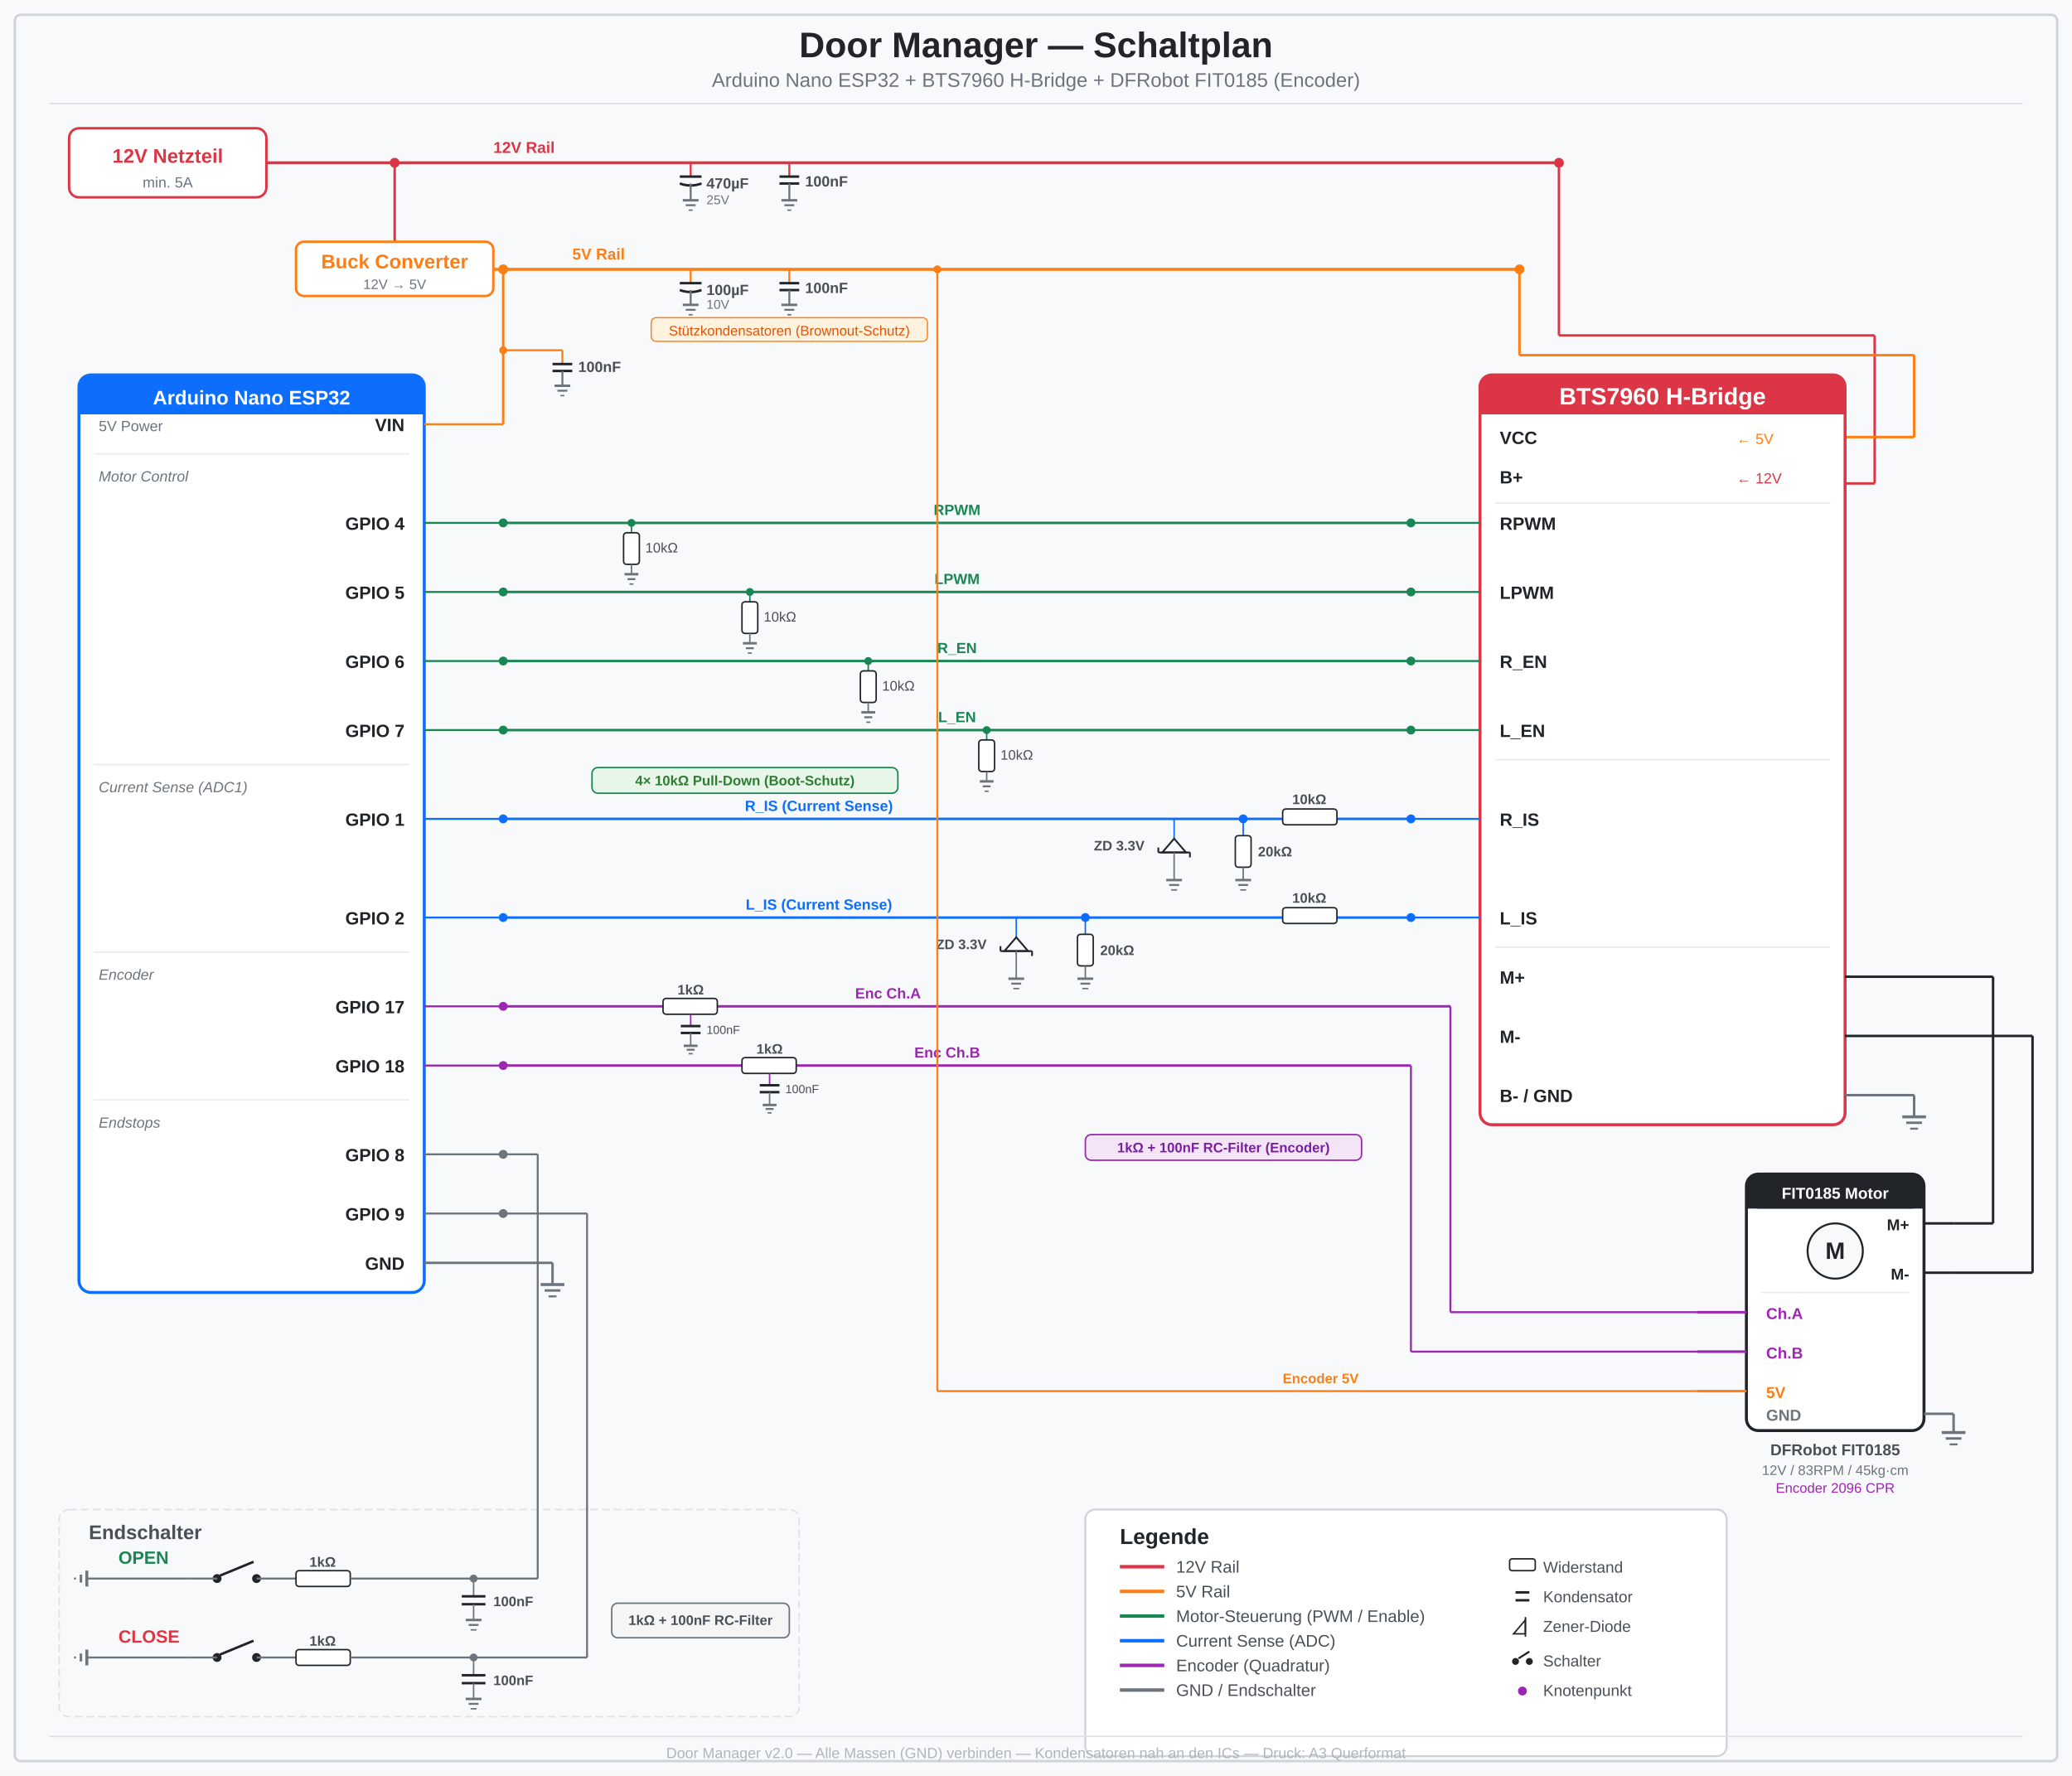
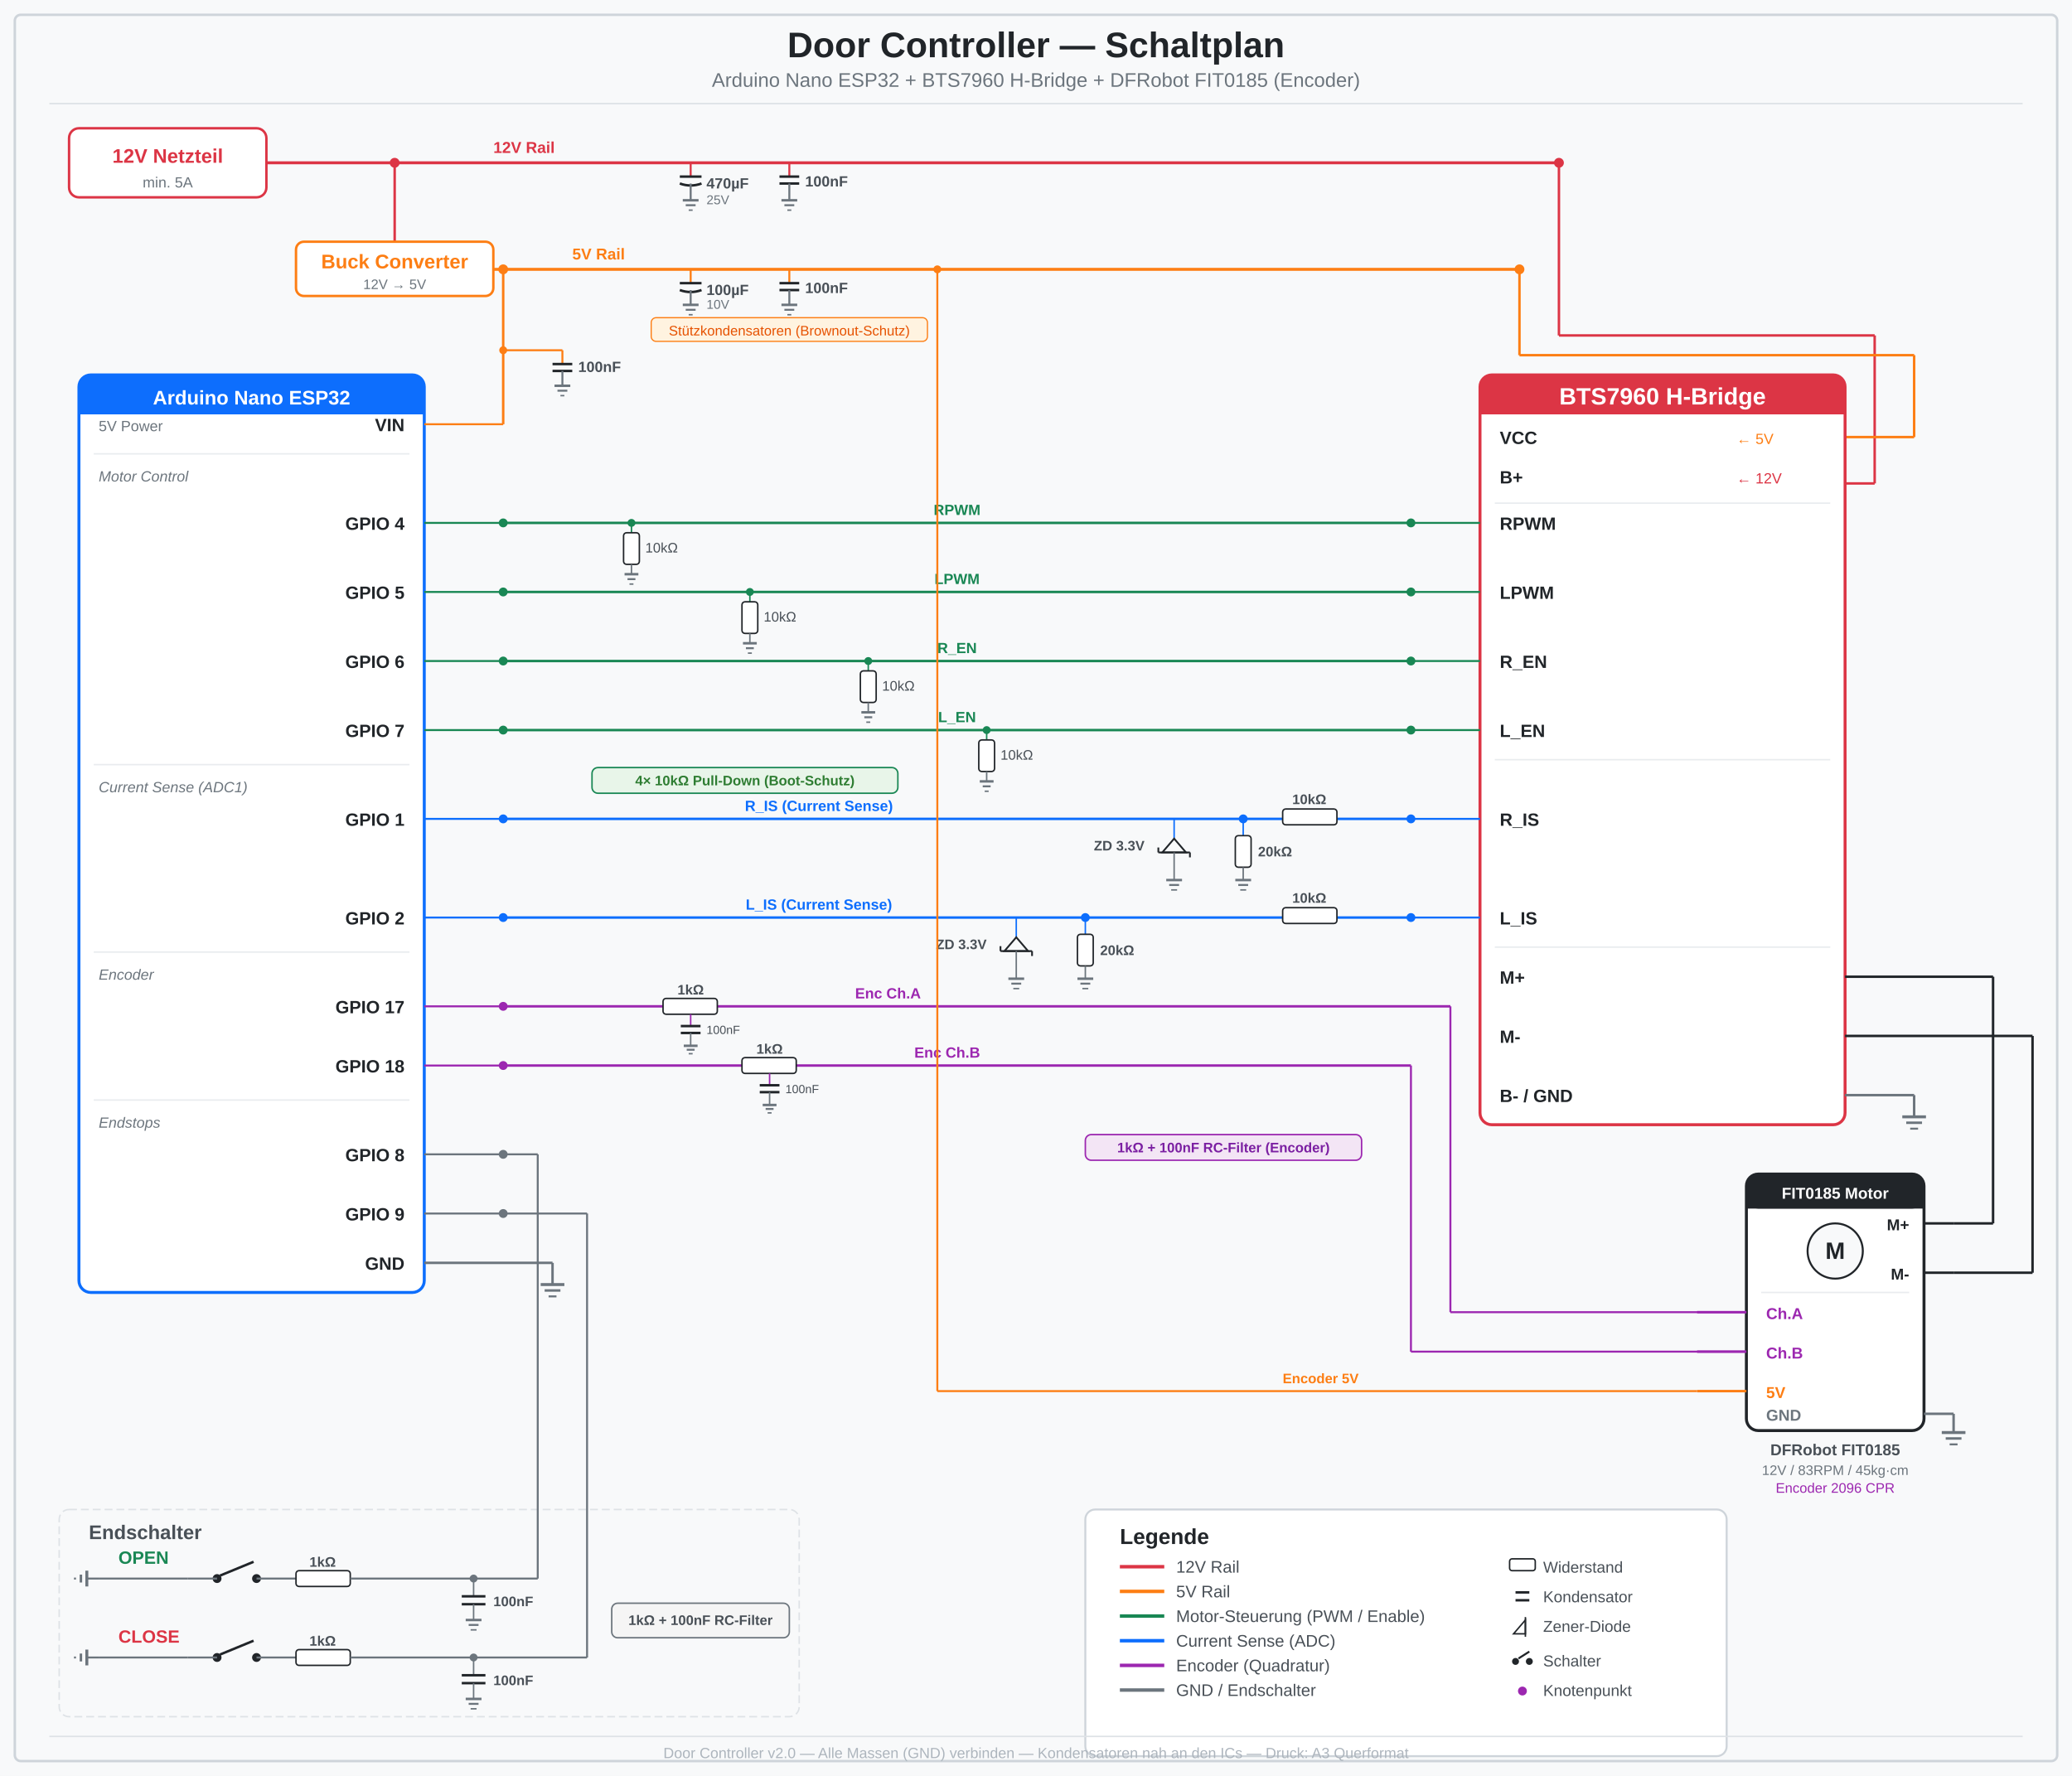
<svg xmlns="http://www.w3.org/2000/svg" viewBox="0 0 2100 1800" width="420mm" height="360mm" font-family="Segoe UI, Arial, sans-serif">
  <style>@media print { svg { width: 100%; height: auto; page-break-inside: avoid; } }</style>
  <rect width="2100" height="1800" fill="#f8f9fa" />
  <rect x="15" y="15" width="2070" height="1770" fill="none" stroke="#ced4da" stroke-width="2.5" rx="6" />
-   <text x="1050" y="58" text-anchor="middle" font-size="36" font-weight="bold" fill="#212529">Door Manager — Schaltplan</text>
+   <text x="1050" y="58" text-anchor="middle" font-size="36" font-weight="bold" fill="#212529">Door Controller — Schaltplan</text>
  <text x="1050" y="88" text-anchor="middle" font-size="20" fill="#6c757d">Arduino Nano ESP32 + BTS7960 H-Bridge + DFRobot FIT0185 (Encoder)</text>
  <line x1="50" y1="105" x2="2050" y2="105" stroke="#dee2e6" stroke-width="1.5" />
  <rect x="70" y="130" width="200" height="70" rx="10" fill="#fff" stroke="#dc3545" stroke-width="2.5" />
  <text x="170" y="165" text-anchor="middle" font-size="20" font-weight="bold" fill="#dc3545">12V Netzteil</text>
  <text x="170" y="190" text-anchor="middle" font-size="15" fill="#6c757d">min. 5A</text>
  <line x1="270" y1="165" x2="1580" y2="165" stroke="#dc3545" stroke-width="3" />
  <text x="500" y="155" font-size="16" fill="#dc3545" font-weight="bold">12V Rail</text>
  <circle cx="400" cy="165" r="5" fill="#dc3545" />
  <line x1="400" y1="165" x2="400" y2="245" stroke="#dc3545" stroke-width="2.5" />
  <rect x="300" y="245" width="200" height="55" rx="8" fill="#fff" stroke="#fd7e14" stroke-width="2.5" />
  <text x="400" y="272" text-anchor="middle" font-size="20" font-weight="bold" fill="#fd7e14">Buck Converter</text>
  <text x="400" y="293" text-anchor="middle" font-size="14" fill="#6c757d">12V → 5V</text>
  <line x1="500" y1="273" x2="1540" y2="273" stroke="#fd7e14" stroke-width="3" />
  <text x="580" y="263" font-size="16" fill="#fd7e14" font-weight="bold">5V Rail</text>
  <g transform="translate(700, 165)">
    <line x1="0" y1="0" x2="0" y2="14" stroke="#dc3545" stroke-width="2" />
    <line x1="-11" y1="14" x2="11" y2="14" stroke="#212529" stroke-width="2.5" />
    <path d="M-11,21 Q0,25 11,21" fill="none" stroke="#212529" stroke-width="2.5" />
    <line x1="0" y1="21" x2="0" y2="38" stroke="#6c757d" stroke-width="2" />
    <text x="16" y="26" font-size="15" fill="#495057" font-weight="bold">470µF</text>
    <text x="16" y="42" font-size="13" fill="#6c757d">25V</text>
    <line x1="-8" y1="38" x2="8" y2="38" stroke="#6c757d" stroke-width="2.5" />
    <line x1="-5" y1="43" x2="5" y2="43" stroke="#6c757d" stroke-width="2" />
    <line x1="-2" y1="48" x2="2" y2="48" stroke="#6c757d" stroke-width="1.5" />
  </g>
  <g transform="translate(800, 165)">
    <line x1="0" y1="0" x2="0" y2="14" stroke="#dc3545" stroke-width="2" />
    <line x1="-10" y1="14" x2="10" y2="14" stroke="#212529" stroke-width="2.5" />
    <line x1="-10" y1="21" x2="10" y2="21" stroke="#212529" stroke-width="2.5" />
    <line x1="0" y1="21" x2="0" y2="38" stroke="#6c757d" stroke-width="2" />
    <text x="16" y="24" font-size="15" fill="#495057" font-weight="bold">100nF</text>
    <line x1="-8" y1="38" x2="8" y2="38" stroke="#6c757d" stroke-width="2.5" />
    <line x1="-5" y1="43" x2="5" y2="43" stroke="#6c757d" stroke-width="2" />
    <line x1="-2" y1="48" x2="2" y2="48" stroke="#6c757d" stroke-width="1.5" />
  </g>
  <g transform="translate(700, 273)">
    <line x1="0" y1="0" x2="0" y2="14" stroke="#fd7e14" stroke-width="2" />
    <line x1="-11" y1="14" x2="11" y2="14" stroke="#212529" stroke-width="2.5" />
    <path d="M-11,21 Q0,25 11,21" fill="none" stroke="#212529" stroke-width="2.5" />
    <line x1="0" y1="21" x2="0" y2="36" stroke="#6c757d" stroke-width="2" />
    <text x="16" y="26" font-size="15" fill="#495057" font-weight="bold">100µF</text>
    <text x="16" y="40" font-size="13" fill="#6c757d">10V</text>
    <line x1="-8" y1="36" x2="8" y2="36" stroke="#6c757d" stroke-width="2.5" />
    <line x1="-5" y1="41" x2="5" y2="41" stroke="#6c757d" stroke-width="2" />
    <line x1="-2" y1="46" x2="2" y2="46" stroke="#6c757d" stroke-width="1.5" />
  </g>
  <g transform="translate(800, 273)">
    <line x1="0" y1="0" x2="0" y2="14" stroke="#fd7e14" stroke-width="2" />
    <line x1="-10" y1="14" x2="10" y2="14" stroke="#212529" stroke-width="2.5" />
    <line x1="-10" y1="21" x2="10" y2="21" stroke="#212529" stroke-width="2.5" />
    <line x1="0" y1="21" x2="0" y2="36" stroke="#6c757d" stroke-width="2" />
    <text x="16" y="24" font-size="15" fill="#495057" font-weight="bold">100nF</text>
    <line x1="-8" y1="36" x2="8" y2="36" stroke="#6c757d" stroke-width="2.5" />
    <line x1="-5" y1="41" x2="5" y2="41" stroke="#6c757d" stroke-width="2" />
    <line x1="-2" y1="46" x2="2" y2="46" stroke="#6c757d" stroke-width="1.5" />
  </g>
  <rect x="660" y="322" width="280" height="24" rx="5" fill="#fff3e0" stroke="#fd7e14" stroke-width="1.2" />
  <text x="800" y="340" text-anchor="middle" font-size="14" fill="#e65100">Stützkondensatoren (Brownout-Schutz)</text>
  <circle cx="510" cy="273" r="5" fill="#fd7e14" />
  <line x1="510" y1="273" x2="510" y2="430" stroke="#fd7e14" stroke-width="2.5" />
  <circle cx="510" cy="355" r="4" fill="#fd7e14" />
  <line x1="510" y1="355" x2="570" y2="355" stroke="#fd7e14" stroke-width="2" />
  <g transform="translate(570, 355)">
    <line x1="0" y1="0" x2="0" y2="14" stroke="#fd7e14" stroke-width="2" />
    <line x1="-10" y1="14" x2="10" y2="14" stroke="#212529" stroke-width="2.5" />
    <line x1="-10" y1="21" x2="10" y2="21" stroke="#212529" stroke-width="2.5" />
    <line x1="0" y1="21" x2="0" y2="36" stroke="#6c757d" stroke-width="2" />
    <text x="16" y="22" font-size="15" fill="#495057" font-weight="bold">100nF</text>
    <line x1="-8" y1="36" x2="8" y2="36" stroke="#6c757d" stroke-width="2.5" />
    <line x1="-5" y1="41" x2="5" y2="41" stroke="#6c757d" stroke-width="2" />
    <line x1="-2" y1="46" x2="2" y2="46" stroke="#6c757d" stroke-width="1.5" />
  </g>
  <circle cx="1580" cy="165" r="5" fill="#dc3545" />
  <line x1="1580" y1="165" x2="1580" y2="340" stroke="#dc3545" stroke-width="2.5" />
  <line x1="1580" y1="340" x2="1900" y2="340" stroke="#dc3545" stroke-width="2.5" />
  <line x1="1900" y1="340" x2="1900" y2="490" stroke="#dc3545" stroke-width="2.5" />
  <line x1="1870" y1="490" x2="1900" y2="490" stroke="#dc3545" stroke-width="2.5" />
  <circle cx="1540" cy="273" r="5" fill="#fd7e14" />
  <line x1="1540" y1="273" x2="1540" y2="360" stroke="#fd7e14" stroke-width="2.5" />
  <line x1="1540" y1="360" x2="1940" y2="360" stroke="#fd7e14" stroke-width="2.5" />
  <line x1="1940" y1="360" x2="1940" y2="443" stroke="#fd7e14" stroke-width="2.5" />
  <line x1="1870" y1="443" x2="1940" y2="443" stroke="#fd7e14" stroke-width="2.5" />
  <rect x="80" y="380" width="350" height="930" rx="12" fill="#fff" stroke="#0d6efd" stroke-width="3" />
  <rect x="80" y="380" width="350" height="40" rx="12" fill="#0d6efd" />
  <rect x="80" y="406" width="350" height="14" fill="#0d6efd" />
  <text x="255" y="410" text-anchor="middle" font-size="20" font-weight="bold" fill="#fff">Arduino Nano ESP32</text>
  <text x="410" y="437" font-size="18" fill="#212529" font-weight="bold" text-anchor="end">VIN</text>
  <text x="100" y="437" font-size="15" fill="#6c757d">5V Power</text>
  <line x1="430" y1="430" x2="510" y2="430" stroke="#fd7e14" stroke-width="2" />
  <line x1="95" y1="460" x2="415" y2="460" stroke="#e9ecef" stroke-width="1.5" />
  <text x="100" y="488" font-size="15" fill="#6c757d" font-style="italic">Motor Control</text>
  <text x="410" y="537" font-size="18" fill="#212529" font-weight="bold" text-anchor="end">GPIO 4</text>
  <line x1="430" y1="530" x2="510" y2="530" stroke="#198754" stroke-width="2" />
  <circle cx="510" cy="530" r="4.5" fill="#198754" />
  <text x="410" y="607" font-size="18" fill="#212529" font-weight="bold" text-anchor="end">GPIO 5</text>
  <line x1="430" y1="600" x2="510" y2="600" stroke="#198754" stroke-width="2" />
  <circle cx="510" cy="600" r="4.5" fill="#198754" />
  <text x="410" y="677" font-size="18" fill="#212529" font-weight="bold" text-anchor="end">GPIO 6</text>
  <line x1="430" y1="670" x2="510" y2="670" stroke="#198754" stroke-width="2" />
  <circle cx="510" cy="670" r="4.5" fill="#198754" />
  <text x="410" y="747" font-size="18" fill="#212529" font-weight="bold" text-anchor="end">GPIO 7</text>
  <line x1="430" y1="740" x2="510" y2="740" stroke="#198754" stroke-width="2" />
  <circle cx="510" cy="740" r="4.5" fill="#198754" />
  <line x1="95" y1="775" x2="415" y2="775" stroke="#e9ecef" stroke-width="1.5" />
  <text x="100" y="803" font-size="15" fill="#6c757d" font-style="italic">Current Sense (ADC1)</text>
  <text x="410" y="837" font-size="18" fill="#212529" font-weight="bold" text-anchor="end">GPIO 1</text>
  <line x1="430" y1="830" x2="510" y2="830" stroke="#0d6efd" stroke-width="2" />
  <circle cx="510" cy="830" r="4.5" fill="#0d6efd" />
  <text x="410" y="937" font-size="18" fill="#212529" font-weight="bold" text-anchor="end">GPIO 2</text>
  <line x1="430" y1="930" x2="510" y2="930" stroke="#0d6efd" stroke-width="2" />
  <circle cx="510" cy="930" r="4.5" fill="#0d6efd" />
  <line x1="95" y1="965" x2="415" y2="965" stroke="#e9ecef" stroke-width="1.5" />
  <text x="100" y="993" font-size="15" fill="#6c757d" font-style="italic">Encoder</text>
  <text x="410" y="1027" font-size="18" fill="#212529" font-weight="bold" text-anchor="end">GPIO 17</text>
  <line x1="430" y1="1020" x2="510" y2="1020" stroke="#9c27b0" stroke-width="2" />
  <circle cx="510" cy="1020" r="4.5" fill="#9c27b0" />
  <text x="410" y="1087" font-size="18" fill="#212529" font-weight="bold" text-anchor="end">GPIO 18</text>
  <line x1="430" y1="1080" x2="510" y2="1080" stroke="#9c27b0" stroke-width="2" />
  <circle cx="510" cy="1080" r="4.5" fill="#9c27b0" />
  <line x1="95" y1="1115" x2="415" y2="1115" stroke="#e9ecef" stroke-width="1.5" />
  <text x="100" y="1143" font-size="15" fill="#6c757d" font-style="italic">Endstops</text>
  <text x="410" y="1177" font-size="18" fill="#212529" font-weight="bold" text-anchor="end">GPIO 8</text>
  <line x1="430" y1="1170" x2="510" y2="1170" stroke="#6c757d" stroke-width="2" />
  <circle cx="510" cy="1170" r="4.5" fill="#6c757d" />
  <text x="410" y="1237" font-size="18" fill="#212529" font-weight="bold" text-anchor="end">GPIO 9</text>
  <line x1="430" y1="1230" x2="510" y2="1230" stroke="#6c757d" stroke-width="2" />
  <circle cx="510" cy="1230" r="4.5" fill="#6c757d" />
  <text x="410" y="1287" font-size="18" fill="#212529" font-weight="bold" text-anchor="end">GND</text>
  <line x1="430" y1="1280" x2="560" y2="1280" stroke="#6c757d" stroke-width="2.5" />
  <line x1="560" y1="1280" x2="560" y2="1302" stroke="#6c757d" stroke-width="2.5" />
  <line x1="548" y1="1302" x2="572" y2="1302" stroke="#6c757d" stroke-width="3" />
  <line x1="552" y1="1308" x2="568" y2="1308" stroke="#6c757d" stroke-width="2.5" />
  <line x1="556" y1="1314" x2="564" y2="1314" stroke="#6c757d" stroke-width="2" />
  <rect x="1500" y="380" width="370" height="760" rx="12" fill="#fff" stroke="#dc3545" stroke-width="3" />
  <rect x="1500" y="380" width="370" height="40" rx="12" fill="#dc3545" />
  <rect x="1500" y="406" width="370" height="14" fill="#dc3545" />
  <text x="1685" y="410" text-anchor="middle" font-size="24" font-weight="bold" fill="#fff">BTS7960 H-Bridge</text>
  <text x="1520" y="450" font-size="18" fill="#212529" font-weight="bold">VCC</text>
  <text x="1760" y="450" font-size="15" fill="#fd7e14">← 5V</text>
  <text x="1520" y="490" font-size="18" fill="#212529" font-weight="bold">B+</text>
  <text x="1760" y="490" font-size="15" fill="#dc3545">← 12V</text>
  <line x1="1515" y1="510" x2="1855" y2="510" stroke="#e9ecef" stroke-width="1.5" />
  <text x="1520" y="537" font-size="18" fill="#212529" font-weight="bold">RPWM</text>
  <line x1="1430" y1="530" x2="1500" y2="530" stroke="#198754" stroke-width="2" />
  <circle cx="1430" cy="530" r="4.5" fill="#198754" />
  <text x="1520" y="607" font-size="18" fill="#212529" font-weight="bold">LPWM</text>
  <line x1="1430" y1="600" x2="1500" y2="600" stroke="#198754" stroke-width="2" />
  <circle cx="1430" cy="600" r="4.5" fill="#198754" />
  <text x="1520" y="677" font-size="18" fill="#212529" font-weight="bold">R_EN</text>
  <line x1="1430" y1="670" x2="1500" y2="670" stroke="#198754" stroke-width="2" />
  <circle cx="1430" cy="670" r="4.5" fill="#198754" />
  <text x="1520" y="747" font-size="18" fill="#212529" font-weight="bold">L_EN</text>
  <line x1="1430" y1="740" x2="1500" y2="740" stroke="#198754" stroke-width="2" />
  <circle cx="1430" cy="740" r="4.5" fill="#198754" />
  <line x1="1515" y1="770" x2="1855" y2="770" stroke="#e9ecef" stroke-width="1.5" />
  <text x="1520" y="837" font-size="18" fill="#212529" font-weight="bold">R_IS</text>
  <line x1="1430" y1="830" x2="1500" y2="830" stroke="#0d6efd" stroke-width="2" />
  <circle cx="1430" cy="830" r="4.5" fill="#0d6efd" />
  <text x="1520" y="937" font-size="18" fill="#212529" font-weight="bold">L_IS</text>
  <line x1="1430" y1="930" x2="1500" y2="930" stroke="#0d6efd" stroke-width="2" />
  <circle cx="1430" cy="930" r="4.5" fill="#0d6efd" />
  <line x1="1515" y1="960" x2="1855" y2="960" stroke="#e9ecef" stroke-width="1.5" />
  <text x="1520" y="997" font-size="18" fill="#212529" font-weight="bold">M+</text>
  <text x="1520" y="1057" font-size="18" fill="#212529" font-weight="bold">M-</text>
  <text x="1520" y="1117" font-size="18" fill="#212529" font-weight="bold">B- / GND</text>
  <line x1="1870" y1="1110" x2="1940" y2="1110" stroke="#6c757d" stroke-width="2.5" />
  <line x1="1940" y1="1110" x2="1940" y2="1132" stroke="#6c757d" stroke-width="2.5" />
  <line x1="1928" y1="1132" x2="1952" y2="1132" stroke="#6c757d" stroke-width="3" />
  <line x1="1932" y1="1138" x2="1948" y2="1138" stroke="#6c757d" stroke-width="2.5" />
  <line x1="1936" y1="1144" x2="1944" y2="1144" stroke="#6c757d" stroke-width="2" />
  <line x1="510" y1="530" x2="1430" y2="530" stroke="#198754" stroke-width="2.5" />
  <circle cx="640" cy="530" r="4" fill="#198754" />
  <g transform="translate(640, 530)">
    <line x1="0" y1="0" x2="0" y2="10" stroke="#198754" stroke-width="1.5" />
    <rect x="-8" y="10" width="16" height="32" rx="3" fill="#fff" stroke="#212529" stroke-width="1.5" />
    <text x="14" y="30" font-size="14" fill="#495057">10kΩ</text>
    <line x1="0" y1="42" x2="0" y2="52" stroke="#6c757d" stroke-width="1.5" />
    <line x1="-7" y1="52" x2="7" y2="52" stroke="#6c757d" stroke-width="2.5" />
    <line x1="-4" y1="57" x2="4" y2="57" stroke="#6c757d" stroke-width="2" />
    <line x1="-2" y1="62" x2="2" y2="62" stroke="#6c757d" stroke-width="1.5" />
  </g>
  <text x="970" y="522" font-size="15" fill="#198754" font-weight="bold" text-anchor="middle">RPWM</text>
  <line x1="510" y1="600" x2="1430" y2="600" stroke="#198754" stroke-width="2.5" />
  <circle cx="760" cy="600" r="4" fill="#198754" />
  <g transform="translate(760, 600)">
    <line x1="0" y1="0" x2="0" y2="10" stroke="#198754" stroke-width="1.5" />
    <rect x="-8" y="10" width="16" height="32" rx="3" fill="#fff" stroke="#212529" stroke-width="1.5" />
    <text x="14" y="30" font-size="14" fill="#495057">10kΩ</text>
    <line x1="0" y1="42" x2="0" y2="52" stroke="#6c757d" stroke-width="1.5" />
    <line x1="-7" y1="52" x2="7" y2="52" stroke="#6c757d" stroke-width="2.5" />
    <line x1="-4" y1="57" x2="4" y2="57" stroke="#6c757d" stroke-width="2" />
    <line x1="-2" y1="62" x2="2" y2="62" stroke="#6c757d" stroke-width="1.5" />
  </g>
  <text x="970" y="592" font-size="15" fill="#198754" font-weight="bold" text-anchor="middle">LPWM</text>
  <line x1="510" y1="670" x2="1430" y2="670" stroke="#198754" stroke-width="2.5" />
  <circle cx="880" cy="670" r="4" fill="#198754" />
  <g transform="translate(880, 670)">
    <line x1="0" y1="0" x2="0" y2="10" stroke="#198754" stroke-width="1.5" />
    <rect x="-8" y="10" width="16" height="32" rx="3" fill="#fff" stroke="#212529" stroke-width="1.5" />
    <text x="14" y="30" font-size="14" fill="#495057">10kΩ</text>
    <line x1="0" y1="42" x2="0" y2="52" stroke="#6c757d" stroke-width="1.5" />
    <line x1="-7" y1="52" x2="7" y2="52" stroke="#6c757d" stroke-width="2.5" />
    <line x1="-4" y1="57" x2="4" y2="57" stroke="#6c757d" stroke-width="2" />
    <line x1="-2" y1="62" x2="2" y2="62" stroke="#6c757d" stroke-width="1.5" />
  </g>
  <text x="970" y="662" font-size="15" fill="#198754" font-weight="bold" text-anchor="middle">R_EN</text>
  <line x1="510" y1="740" x2="1430" y2="740" stroke="#198754" stroke-width="2.5" />
  <circle cx="1000" cy="740" r="4" fill="#198754" />
  <g transform="translate(1000, 740)">
    <line x1="0" y1="0" x2="0" y2="10" stroke="#198754" stroke-width="1.5" />
    <rect x="-8" y="10" width="16" height="32" rx="3" fill="#fff" stroke="#212529" stroke-width="1.5" />
    <text x="14" y="30" font-size="14" fill="#495057">10kΩ</text>
    <line x1="0" y1="42" x2="0" y2="52" stroke="#6c757d" stroke-width="1.5" />
    <line x1="-7" y1="52" x2="7" y2="52" stroke="#6c757d" stroke-width="2.5" />
    <line x1="-4" y1="57" x2="4" y2="57" stroke="#6c757d" stroke-width="2" />
    <line x1="-2" y1="62" x2="2" y2="62" stroke="#6c757d" stroke-width="1.5" />
  </g>
  <text x="970" y="732" font-size="15" fill="#198754" font-weight="bold" text-anchor="middle">L_EN</text>
  <rect x="600" y="778" width="310" height="26" rx="6" fill="#e8f5e9" stroke="#198754" stroke-width="1.5" />
  <text x="755" y="796" text-anchor="middle" font-size="14" fill="#2e7d32" font-weight="bold">4× 10kΩ Pull-Down (Boot-Schutz)</text>
  <line x1="510" y1="830" x2="1430" y2="830" stroke="#0d6efd" stroke-width="2.5" />
  <text x="830" y="822" font-size="15" fill="#0d6efd" font-weight="bold" text-anchor="middle">R_IS (Current Sense)</text>
  <rect x="1300" y="820" width="55" height="16" rx="3" fill="#fff" stroke="#212529" stroke-width="1.5" />
  <text x="1327" y="815" text-anchor="middle" font-size="14" fill="#495057" font-weight="bold">10kΩ</text>
  <circle cx="1260" cy="830" r="4.5" fill="#0d6efd" />
  <line x1="1260" y1="830" x2="1260" y2="847" stroke="#0d6efd" stroke-width="1.5" />
  <rect x="1252" y="847" width="16" height="32" rx="3" fill="#fff" stroke="#212529" stroke-width="1.5" />
  <text x="1275" y="868" font-size="14" fill="#495057" font-weight="bold">20kΩ</text>
  <line x1="1260" y1="879" x2="1260" y2="892" stroke="#6c757d" stroke-width="1.5" />
  <line x1="1252" y1="892" x2="1268" y2="892" stroke="#6c757d" stroke-width="2.5" />
  <line x1="1255" y1="897" x2="1265" y2="897" stroke="#6c757d" stroke-width="2" />
  <line x1="1257" y1="902" x2="1263" y2="902" stroke="#6c757d" stroke-width="1.5" />
  <line x1="1260" y1="830" x2="1190" y2="830" stroke="#0d6efd" stroke-width="1.5" />
  <line x1="1190" y1="830" x2="1190" y2="850" stroke="#0d6efd" stroke-width="1.5" />
  <polygon points="1178,864 1190,850 1202,864" fill="none" stroke="#212529" stroke-width="1.8" />
  <line x1="1174" y1="864" x2="1206" y2="864" stroke="#212529" stroke-width="1.8" />
  <line x1="1174" y1="864" x2="1174" y2="859" stroke="#212529" stroke-width="1.8" />
  <line x1="1206" y1="864" x2="1206" y2="869" stroke="#212529" stroke-width="1.8" />
  <text x="1160" y="862" font-size="14" fill="#495057" text-anchor="end" font-weight="bold">ZD 3.3V</text>
  <line x1="1190" y1="864" x2="1190" y2="892" stroke="#6c757d" stroke-width="1.5" />
  <line x1="1182" y1="892" x2="1198" y2="892" stroke="#6c757d" stroke-width="2.5" />
  <line x1="1185" y1="897" x2="1195" y2="897" stroke="#6c757d" stroke-width="2" />
  <line x1="1187" y1="902" x2="1193" y2="902" stroke="#6c757d" stroke-width="1.5" />
  <line x1="510" y1="930" x2="1430" y2="930" stroke="#0d6efd" stroke-width="2.5" />
  <text x="830" y="922" font-size="15" fill="#0d6efd" font-weight="bold" text-anchor="middle">L_IS (Current Sense)</text>
  <rect x="1300" y="920" width="55" height="16" rx="3" fill="#fff" stroke="#212529" stroke-width="1.5" />
  <text x="1327" y="915" text-anchor="middle" font-size="14" fill="#495057" font-weight="bold">10kΩ</text>
  <circle cx="1100" cy="930" r="4.5" fill="#0d6efd" />
  <line x1="1100" y1="930" x2="1100" y2="947" stroke="#0d6efd" stroke-width="1.5" />
  <rect x="1092" y="947" width="16" height="32" rx="3" fill="#fff" stroke="#212529" stroke-width="1.5" />
  <text x="1115" y="968" font-size="14" fill="#495057" font-weight="bold">20kΩ</text>
  <line x1="1100" y1="979" x2="1100" y2="992" stroke="#6c757d" stroke-width="1.5" />
  <line x1="1092" y1="992" x2="1108" y2="992" stroke="#6c757d" stroke-width="2.5" />
  <line x1="1095" y1="997" x2="1105" y2="997" stroke="#6c757d" stroke-width="2" />
  <line x1="1097" y1="1002" x2="1103" y2="1002" stroke="#6c757d" stroke-width="1.5" />
  <line x1="1100" y1="930" x2="1030" y2="930" stroke="#0d6efd" stroke-width="1.5" />
  <line x1="1030" y1="930" x2="1030" y2="950" stroke="#0d6efd" stroke-width="1.5" />
  <polygon points="1018,964 1030,950 1042,964" fill="none" stroke="#212529" stroke-width="1.8" />
  <line x1="1014" y1="964" x2="1046" y2="964" stroke="#212529" stroke-width="1.8" />
  <line x1="1014" y1="964" x2="1014" y2="959" stroke="#212529" stroke-width="1.8" />
  <line x1="1046" y1="964" x2="1046" y2="969" stroke="#212529" stroke-width="1.8" />
  <text x="1000" y="962" font-size="14" fill="#495057" text-anchor="end" font-weight="bold">ZD 3.3V</text>
  <line x1="1030" y1="964" x2="1030" y2="992" stroke="#6c757d" stroke-width="1.5" />
  <line x1="1022" y1="992" x2="1038" y2="992" stroke="#6c757d" stroke-width="2.5" />
  <line x1="1025" y1="997" x2="1035" y2="997" stroke="#6c757d" stroke-width="2" />
  <line x1="1027" y1="1002" x2="1033" y2="1002" stroke="#6c757d" stroke-width="1.5" />
  <line x1="510" y1="1020" x2="1470" y2="1020" stroke="#9c27b0" stroke-width="2.5" />
  <circle cx="700" cy="1020" r="4" fill="#9c27b0" />
  <g transform="translate(700, 1020)">
    <rect x="-28" y="-8" width="55" height="16" rx="3" fill="#fff" stroke="#212529" stroke-width="1.5" />
    <text x="0" y="-12" text-anchor="middle" font-size="14" fill="#495057" font-weight="bold">1kΩ</text>
    <line x1="0" y1="8" x2="0" y2="20" stroke="#9c27b0" stroke-width="1.5" />
    <line x1="-10" y1="20" x2="10" y2="20" stroke="#212529" stroke-width="2.5" />
    <line x1="-10" y1="27" x2="10" y2="27" stroke="#212529" stroke-width="2.5" />
    <text x="16" y="28" font-size="12" fill="#495057">100nF</text>
    <line x1="0" y1="27" x2="0" y2="40" stroke="#6c757d" stroke-width="1.5" />
    <line x1="-7" y1="40" x2="7" y2="40" stroke="#6c757d" stroke-width="2.5" />
    <line x1="-4" y1="44" x2="4" y2="44" stroke="#6c757d" stroke-width="2" />
    <line x1="-2" y1="48" x2="2" y2="48" stroke="#6c757d" stroke-width="1.5" />
  </g>
  <text x="900" y="1012" font-size="15" fill="#9c27b0" font-weight="bold" text-anchor="middle">Enc Ch.A</text>
  <line x1="1470" y1="1020" x2="1470" y2="1330" stroke="#9c27b0" stroke-width="2" />
  <line x1="1470" y1="1330" x2="1770" y2="1330" stroke="#9c27b0" stroke-width="2" />
  <line x1="510" y1="1080" x2="1430" y2="1080" stroke="#9c27b0" stroke-width="2.5" />
  <circle cx="780" cy="1080" r="4" fill="#9c27b0" />
  <g transform="translate(780, 1080)">
    <rect x="-28" y="-8" width="55" height="16" rx="3" fill="#fff" stroke="#212529" stroke-width="1.5" />
    <text x="0" y="-12" text-anchor="middle" font-size="14" fill="#495057" font-weight="bold">1kΩ</text>
    <line x1="0" y1="8" x2="0" y2="20" stroke="#9c27b0" stroke-width="1.5" />
    <line x1="-10" y1="20" x2="10" y2="20" stroke="#212529" stroke-width="2.5" />
    <line x1="-10" y1="27" x2="10" y2="27" stroke="#212529" stroke-width="2.5" />
    <text x="16" y="28" font-size="12" fill="#495057">100nF</text>
    <line x1="0" y1="27" x2="0" y2="40" stroke="#6c757d" stroke-width="1.5" />
    <line x1="-7" y1="40" x2="7" y2="40" stroke="#6c757d" stroke-width="2.5" />
    <line x1="-4" y1="44" x2="4" y2="44" stroke="#6c757d" stroke-width="2" />
    <line x1="-2" y1="48" x2="2" y2="48" stroke="#6c757d" stroke-width="1.5" />
  </g>
  <text x="960" y="1072" font-size="15" fill="#9c27b0" font-weight="bold" text-anchor="middle">Enc Ch.B</text>
  <line x1="1430" y1="1080" x2="1430" y2="1370" stroke="#9c27b0" stroke-width="2" />
  <line x1="1430" y1="1370" x2="1770" y2="1370" stroke="#9c27b0" stroke-width="2" />
  <rect x="1100" y="1150" width="280" height="26" rx="6" fill="#f3e5f5" stroke="#9c27b0" stroke-width="1.5" />
  <text x="1240" y="1168" text-anchor="middle" font-size="14" fill="#7b1fa2" font-weight="bold">1kΩ + 100nF RC-Filter (Encoder)</text>
  <rect x="1770" y="1190" width="180" height="260" rx="12" fill="#fff" stroke="#212529" stroke-width="3" />
  <rect x="1770" y="1190" width="180" height="35" rx="12" fill="#212529" />
  <rect x="1770" y="1211" width="180" height="14" fill="#212529" />
  <text x="1860" y="1215" text-anchor="middle" font-size="16" font-weight="bold" fill="#fff">FIT0185 Motor</text>
  <circle cx="1860" cy="1268" r="28" fill="#f8f9fa" stroke="#212529" stroke-width="2" />
  <text x="1860" y="1276" text-anchor="middle" font-size="24" font-weight="bold" fill="#212529">M</text>
  <text x="1935" y="1247" font-size="16" fill="#212529" font-weight="bold" text-anchor="end">M+</text>
  <line x1="1950" y1="1240" x2="1980" y2="1240" stroke="#212529" stroke-width="2.5" />
  <text x="1935" y="1297" font-size="16" fill="#212529" font-weight="bold" text-anchor="end">M-</text>
  <line x1="1950" y1="1290" x2="1980" y2="1290" stroke="#212529" stroke-width="2.5" />
  <line x1="1785" y1="1310" x2="1935" y2="1310" stroke="#e9ecef" stroke-width="1.5" />
  <text x="1790" y="1337" font-size="16" fill="#9c27b0" font-weight="bold">Ch.A</text>
  <line x1="1720" y1="1330" x2="1770" y2="1330" stroke="#9c27b0" stroke-width="2.5" />
  <text x="1790" y="1377" font-size="16" fill="#9c27b0" font-weight="bold">Ch.B</text>
  <line x1="1720" y1="1370" x2="1770" y2="1370" stroke="#9c27b0" stroke-width="2.5" />
  <text x="1790" y="1417" font-size="16" fill="#fd7e14" font-weight="bold">5V</text>
  <line x1="1720" y1="1410" x2="1770" y2="1410" stroke="#fd7e14" stroke-width="2.5" />
  <text x="1790" y="1440" font-size="16" fill="#6c757d" font-weight="bold">GND</text>
  <line x1="1950" y1="1433" x2="1980" y2="1433" stroke="#6c757d" stroke-width="2.5" />
  <line x1="1980" y1="1433" x2="1980" y2="1452" stroke="#6c757d" stroke-width="2.5" />
  <line x1="1968" y1="1452" x2="1992" y2="1452" stroke="#6c757d" stroke-width="3" />
  <line x1="1972" y1="1458" x2="1988" y2="1458" stroke="#6c757d" stroke-width="2.5" />
  <line x1="1976" y1="1464" x2="1984" y2="1464" stroke="#6c757d" stroke-width="2" />
  <text x="1860" y="1475" text-anchor="middle" font-size="16" fill="#495057" font-weight="bold">DFRobot FIT0185</text>
  <text x="1860" y="1495" text-anchor="middle" font-size="14" fill="#6c757d">12V / 83RPM / 45kg·cm</text>
  <text x="1860" y="1513" text-anchor="middle" font-size="14" fill="#9c27b0">Encoder 2096 CPR</text>
  <line x1="1870" y1="990" x2="2020" y2="990" stroke="#212529" stroke-width="2.5" />
  <line x1="2020" y1="990" x2="2020" y2="1240" stroke="#212529" stroke-width="2.5" />
  <line x1="1980" y1="1240" x2="2020" y2="1240" stroke="#212529" stroke-width="2.5" />
  <line x1="1870" y1="1050" x2="2060" y2="1050" stroke="#212529" stroke-width="2.5" />
  <line x1="2060" y1="1050" x2="2060" y2="1290" stroke="#212529" stroke-width="2.5" />
  <line x1="1980" y1="1290" x2="2060" y2="1290" stroke="#212529" stroke-width="2.5" />
  <circle cx="950" cy="273" r="4" fill="#fd7e14" />
  <line x1="950" y1="273" x2="950" y2="1410" stroke="#fd7e14" stroke-width="2" />
  <line x1="950" y1="1410" x2="1720" y2="1410" stroke="#fd7e14" stroke-width="2" />
  <text x="1300" y="1402" font-size="14" fill="#fd7e14" font-weight="bold">Encoder 5V</text>
  <rect x="60" y="1530" width="750" height="210" rx="10" fill="none" stroke="#dee2e6" stroke-width="1.5" stroke-dasharray="8,4" />
  <text x="90" y="1560" font-size="20" font-weight="bold" fill="#495057">Endschalter</text>
  <line x1="510" y1="1170" x2="545" y2="1170" stroke="#6c757d" stroke-width="2" />
  <line x1="545" y1="1170" x2="545" y2="1600" stroke="#6c757d" stroke-width="2" />
  <line x1="480" y1="1600" x2="545" y2="1600" stroke="#6c757d" stroke-width="2" />
  <circle cx="480" cy="1600" r="4" fill="#6c757d" />
  <text x="120" y="1585" font-size="18" fill="#198754" font-weight="bold">OPEN</text>
  <line x1="100" y1="1600" x2="190" y2="1600" stroke="#6c757d" stroke-width="2" />
  <line x1="88" y1="1592" x2="88" y2="1608" stroke="#6c757d" stroke-width="3" />
  <line x1="82" y1="1596" x2="82" y2="1604" stroke="#6c757d" stroke-width="2.5" />
  <line x1="76" y1="1599" x2="76" y2="1601" stroke="#6c757d" stroke-width="2" />
  <line x1="88" y1="1600" x2="100" y2="1600" stroke="#6c757d" stroke-width="2" />
  <circle cx="220" cy="1600" r="4.5" fill="#212529" />
  <circle cx="260" cy="1600" r="4.5" fill="#212529" />
  <line x1="223" y1="1597" x2="257" y2="1583" stroke="#212529" stroke-width="2.5" />
  <line x1="190" y1="1600" x2="220" y2="1600" stroke="#6c757d" stroke-width="2" />
  <line x1="260" y1="1600" x2="300" y2="1600" stroke="#6c757d" stroke-width="2" />
  <rect x="300" y="1592" width="55" height="16" rx="3" fill="#fff" stroke="#212529" stroke-width="1.5" />
  <text x="327" y="1588" text-anchor="middle" font-size="14" fill="#495057" font-weight="bold">1kΩ</text>
  <line x1="355" y1="1600" x2="480" y2="1600" stroke="#6c757d" stroke-width="2" />
  <line x1="480" y1="1600" x2="480" y2="1618" stroke="#6c757d" stroke-width="1.5" />
  <line x1="468" y1="1618" x2="492" y2="1618" stroke="#212529" stroke-width="2.5" />
  <line x1="468" y1="1626" x2="492" y2="1626" stroke="#212529" stroke-width="2.5" />
  <text x="500" y="1628" font-size="14" fill="#495057" font-weight="bold">100nF</text>
  <line x1="480" y1="1626" x2="480" y2="1642" stroke="#6c757d" stroke-width="1.5" />
  <line x1="472" y1="1642" x2="488" y2="1642" stroke="#6c757d" stroke-width="2.5" />
  <line x1="475" y1="1647" x2="485" y2="1647" stroke="#6c757d" stroke-width="2" />
  <line x1="477" y1="1652" x2="483" y2="1652" stroke="#6c757d" stroke-width="1.5" />
  <line x1="510" y1="1230" x2="595" y2="1230" stroke="#6c757d" stroke-width="2" />
  <line x1="595" y1="1230" x2="595" y2="1680" stroke="#6c757d" stroke-width="2" />
  <line x1="480" y1="1680" x2="595" y2="1680" stroke="#6c757d" stroke-width="2" />
  <circle cx="480" cy="1680" r="4" fill="#6c757d" />
  <text x="120" y="1665" font-size="18" fill="#dc3545" font-weight="bold">CLOSE</text>
  <line x1="100" y1="1680" x2="190" y2="1680" stroke="#6c757d" stroke-width="2" />
  <line x1="88" y1="1672" x2="88" y2="1688" stroke="#6c757d" stroke-width="3" />
  <line x1="82" y1="1676" x2="82" y2="1684" stroke="#6c757d" stroke-width="2.5" />
  <line x1="76" y1="1679" x2="76" y2="1681" stroke="#6c757d" stroke-width="2" />
  <line x1="88" y1="1680" x2="100" y2="1680" stroke="#6c757d" stroke-width="2" />
  <circle cx="220" cy="1680" r="4.5" fill="#212529" />
  <circle cx="260" cy="1680" r="4.5" fill="#212529" />
  <line x1="223" y1="1677" x2="257" y2="1663" stroke="#212529" stroke-width="2.5" />
  <line x1="190" y1="1680" x2="220" y2="1680" stroke="#6c757d" stroke-width="2" />
  <line x1="260" y1="1680" x2="300" y2="1680" stroke="#6c757d" stroke-width="2" />
  <rect x="300" y="1672" width="55" height="16" rx="3" fill="#fff" stroke="#212529" stroke-width="1.5" />
  <text x="327" y="1668" text-anchor="middle" font-size="14" fill="#495057" font-weight="bold">1kΩ</text>
  <line x1="355" y1="1680" x2="480" y2="1680" stroke="#6c757d" stroke-width="2" />
  <line x1="480" y1="1680" x2="480" y2="1698" stroke="#6c757d" stroke-width="1.5" />
  <line x1="468" y1="1698" x2="492" y2="1698" stroke="#212529" stroke-width="2.5" />
  <line x1="468" y1="1706" x2="492" y2="1706" stroke="#212529" stroke-width="2.5" />
  <text x="500" y="1708" font-size="14" fill="#495057" font-weight="bold">100nF</text>
  <line x1="480" y1="1706" x2="480" y2="1722" stroke="#6c757d" stroke-width="1.5" />
  <line x1="472" y1="1722" x2="488" y2="1722" stroke="#6c757d" stroke-width="2.5" />
  <line x1="475" y1="1727" x2="485" y2="1727" stroke="#6c757d" stroke-width="2" />
  <line x1="477" y1="1732" x2="483" y2="1732" stroke="#6c757d" stroke-width="1.5" />
  <rect x="620" y="1625" width="180" height="35" rx="6" fill="#f5f5f5" stroke="#6c757d" stroke-width="1.5" />
  <text x="710" y="1647" text-anchor="middle" font-size="14" fill="#495057" font-weight="bold">1kΩ + 100nF RC-Filter</text>
  <rect x="1100" y="1530" width="650" height="250" rx="10" fill="#fff" stroke="#ced4da" stroke-width="2" />
  <text x="1135" y="1565" font-size="22" font-weight="bold" fill="#212529">Legende</text>
  <line x1="1135" y1="1588" x2="1180" y2="1588" stroke="#dc3545" stroke-width="3.5" />
  <text x="1192" y="1594" font-size="17" fill="#495057">12V Rail</text>
  <line x1="1135" y1="1613" x2="1180" y2="1613" stroke="#fd7e14" stroke-width="3.5" />
  <text x="1192" y="1619" font-size="17" fill="#495057">5V Rail</text>
  <line x1="1135" y1="1638" x2="1180" y2="1638" stroke="#198754" stroke-width="3.5" />
  <text x="1192" y="1644" font-size="17" fill="#495057">Motor-Steuerung (PWM / Enable)</text>
  <line x1="1135" y1="1663" x2="1180" y2="1663" stroke="#0d6efd" stroke-width="3.5" />
  <text x="1192" y="1669" font-size="17" fill="#495057">Current Sense (ADC)</text>
  <line x1="1135" y1="1688" x2="1180" y2="1688" stroke="#9c27b0" stroke-width="3.5" />
  <text x="1192" y="1694" font-size="17" fill="#495057">Encoder (Quadratur)</text>
  <line x1="1135" y1="1713" x2="1180" y2="1713" stroke="#6c757d" stroke-width="3.5" />
  <text x="1192" y="1719" font-size="17" fill="#495057">GND / Endschalter</text>
  <rect x="1530" y="1580" width="26" height="12" rx="2.5" fill="#fff" stroke="#212529" stroke-width="1.5" />
  <text x="1564" y="1594" font-size="16" fill="#495057">Widerstand</text>
  <line x1="1536" y1="1614" x2="1550" y2="1614" stroke="#212529" stroke-width="2.5" />
  <line x1="1536" y1="1622" x2="1550" y2="1622" stroke="#212529" stroke-width="2.5" />
  <text x="1564" y="1624" font-size="16" fill="#495057">Kondensator</text>
  <polygon points="1534,1656 1546,1642 1546,1656" fill="none" stroke="#212529" stroke-width="1.5" />
  <line x1="1546" y1="1639" x2="1546" y2="1659" stroke="#212529" stroke-width="1.5" />
  <text x="1564" y="1654" font-size="16" fill="#495057">Zener-Diode</text>
  <circle cx="1536" cy="1684" r="3.5" fill="#212529" />
  <line x1="1539" y1="1681" x2="1550" y2="1674" stroke="#212529" stroke-width="2" />
  <circle cx="1550" cy="1684" r="3.5" fill="#212529" />
  <text x="1564" y="1689" font-size="16" fill="#495057">Schalter</text>
  <circle cx="1543" cy="1714" r="4.5" fill="#9c27b0" />
  <text x="1564" y="1719" font-size="16" fill="#495057">Knotenpunkt</text>
  <line x1="50" y1="1760" x2="2050" y2="1760" stroke="#dee2e6" stroke-width="1.5" />
-   <text x="1050" y="1782" text-anchor="middle" font-size="15" fill="#adb5bd">Door Manager v2.0 — Alle Massen (GND) verbinden — Kondensatoren nah an den ICs — Druck: A3 Querformat</text>
+   <text x="1050" y="1782" text-anchor="middle" font-size="15" fill="#adb5bd">Door Controller v2.0 — Alle Massen (GND) verbinden — Kondensatoren nah an den ICs — Druck: A3 Querformat</text>
</svg>
